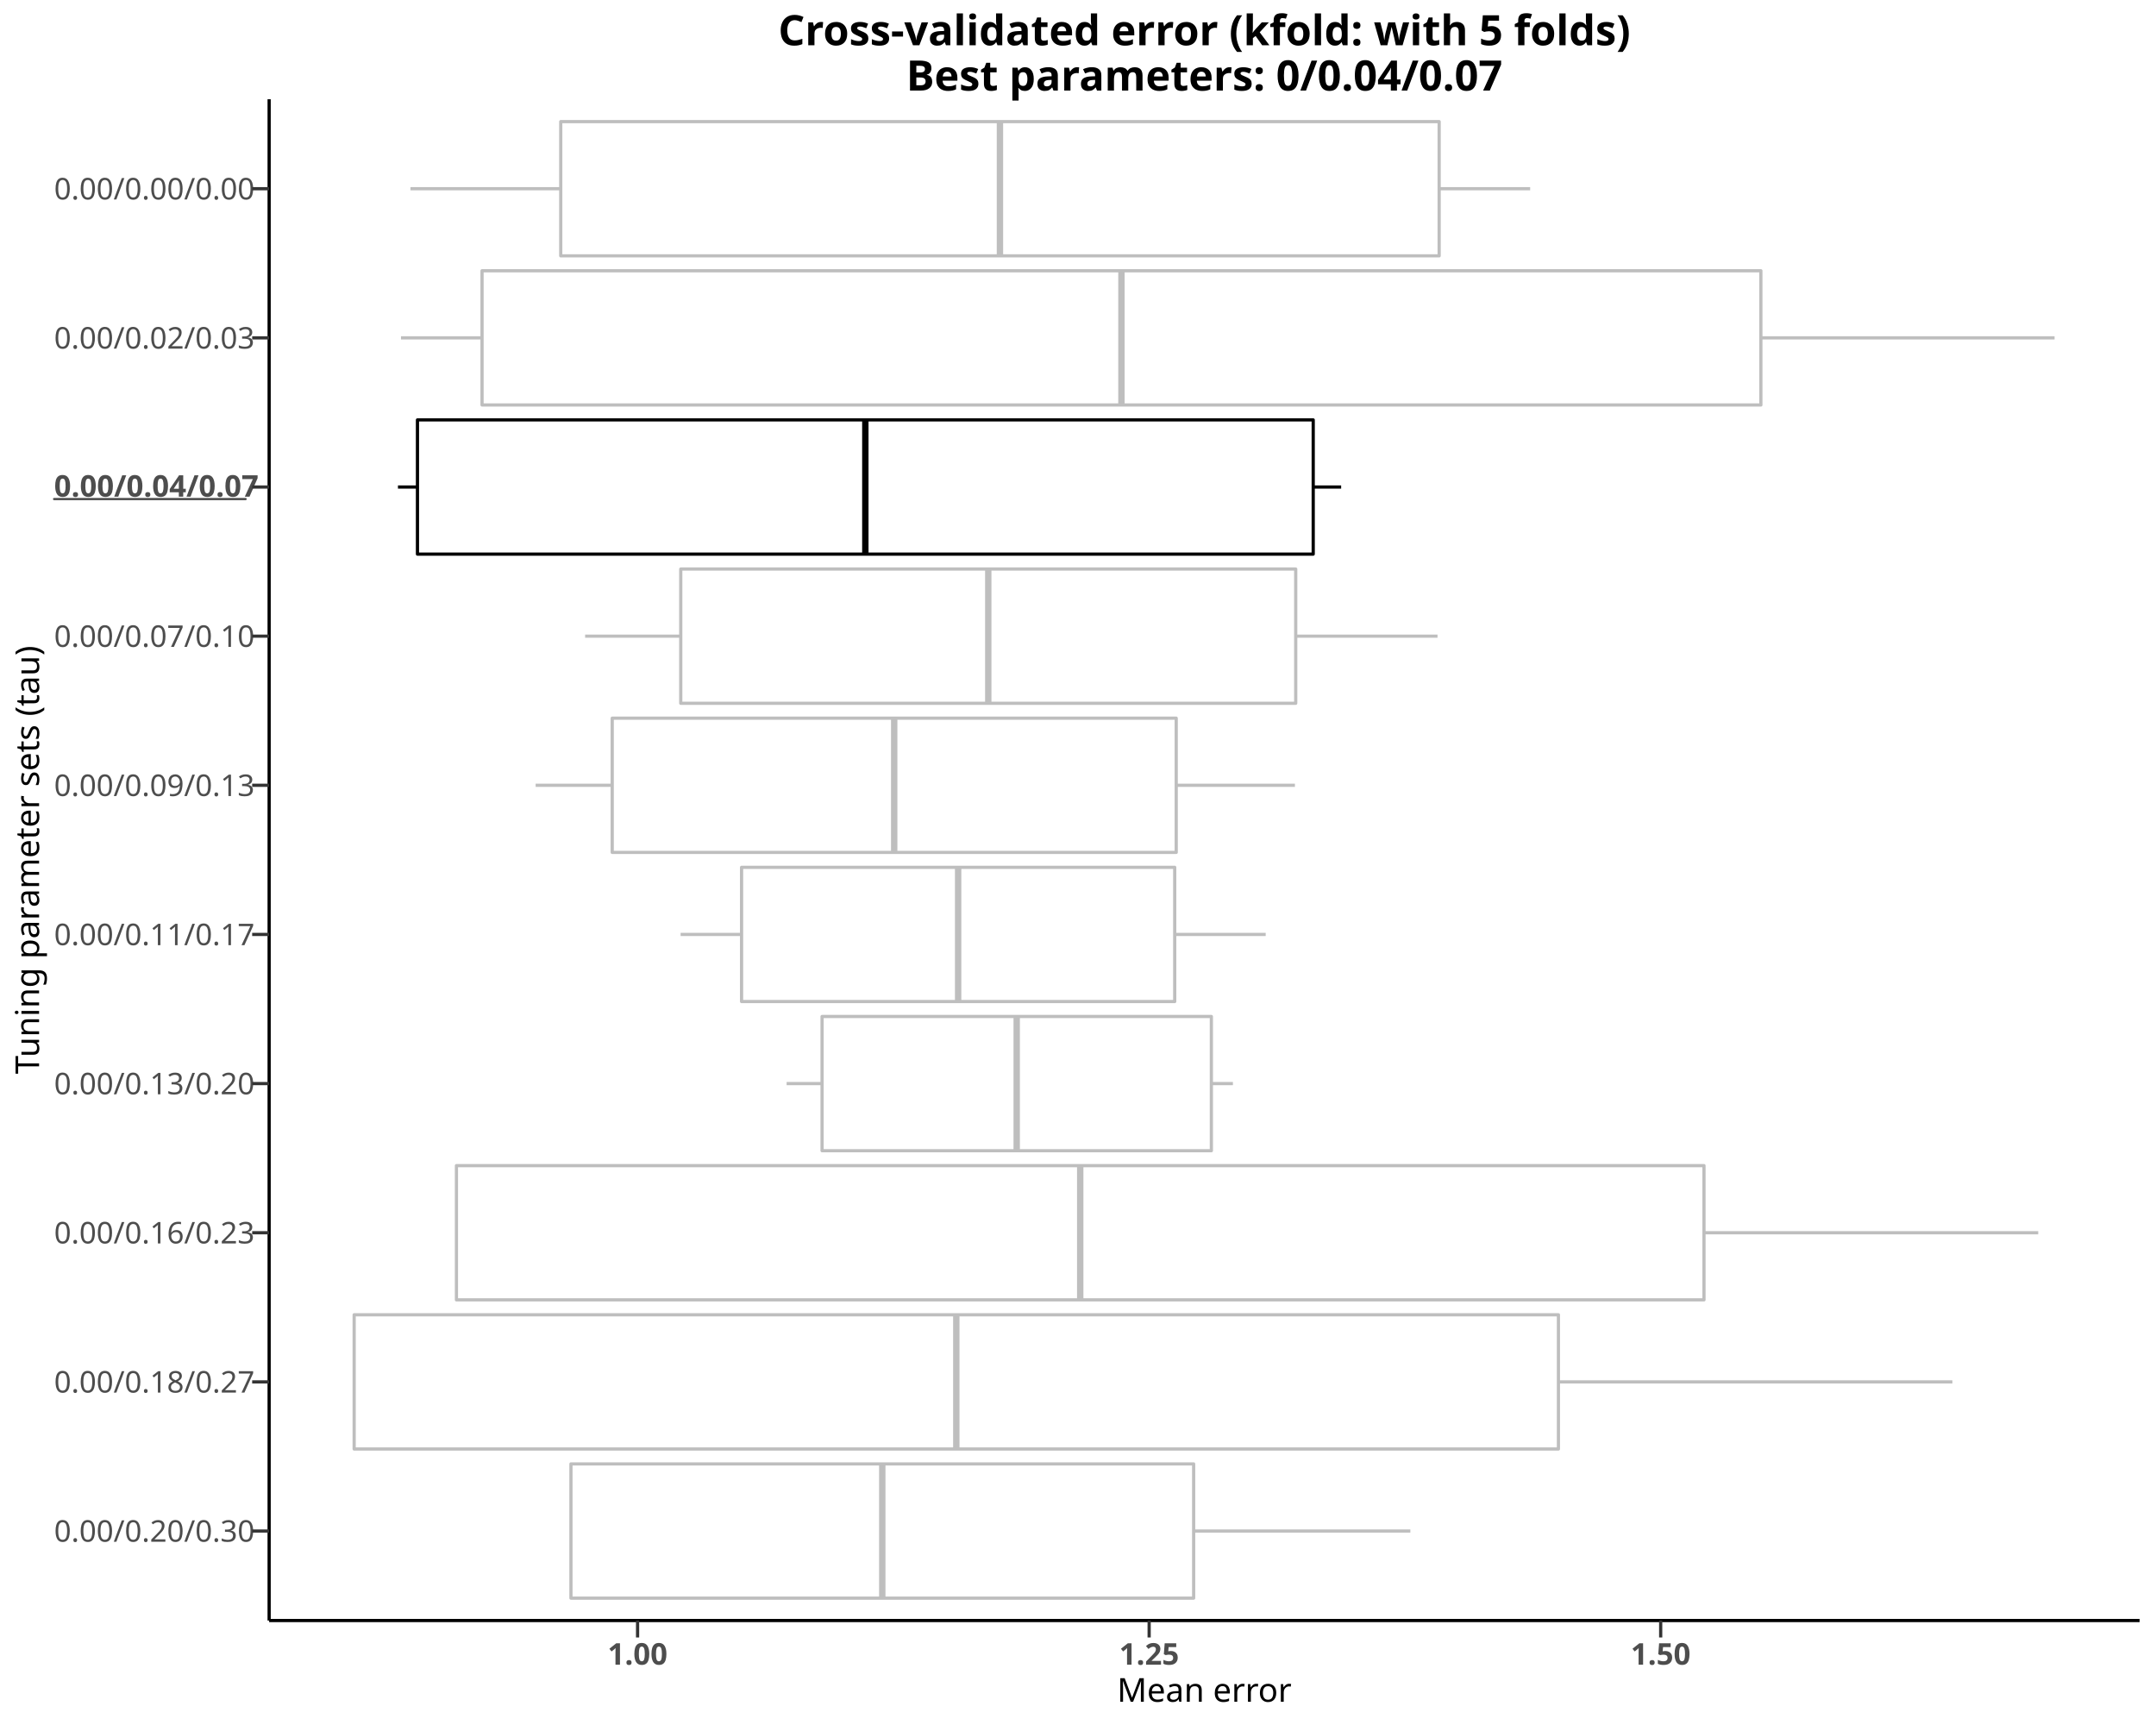
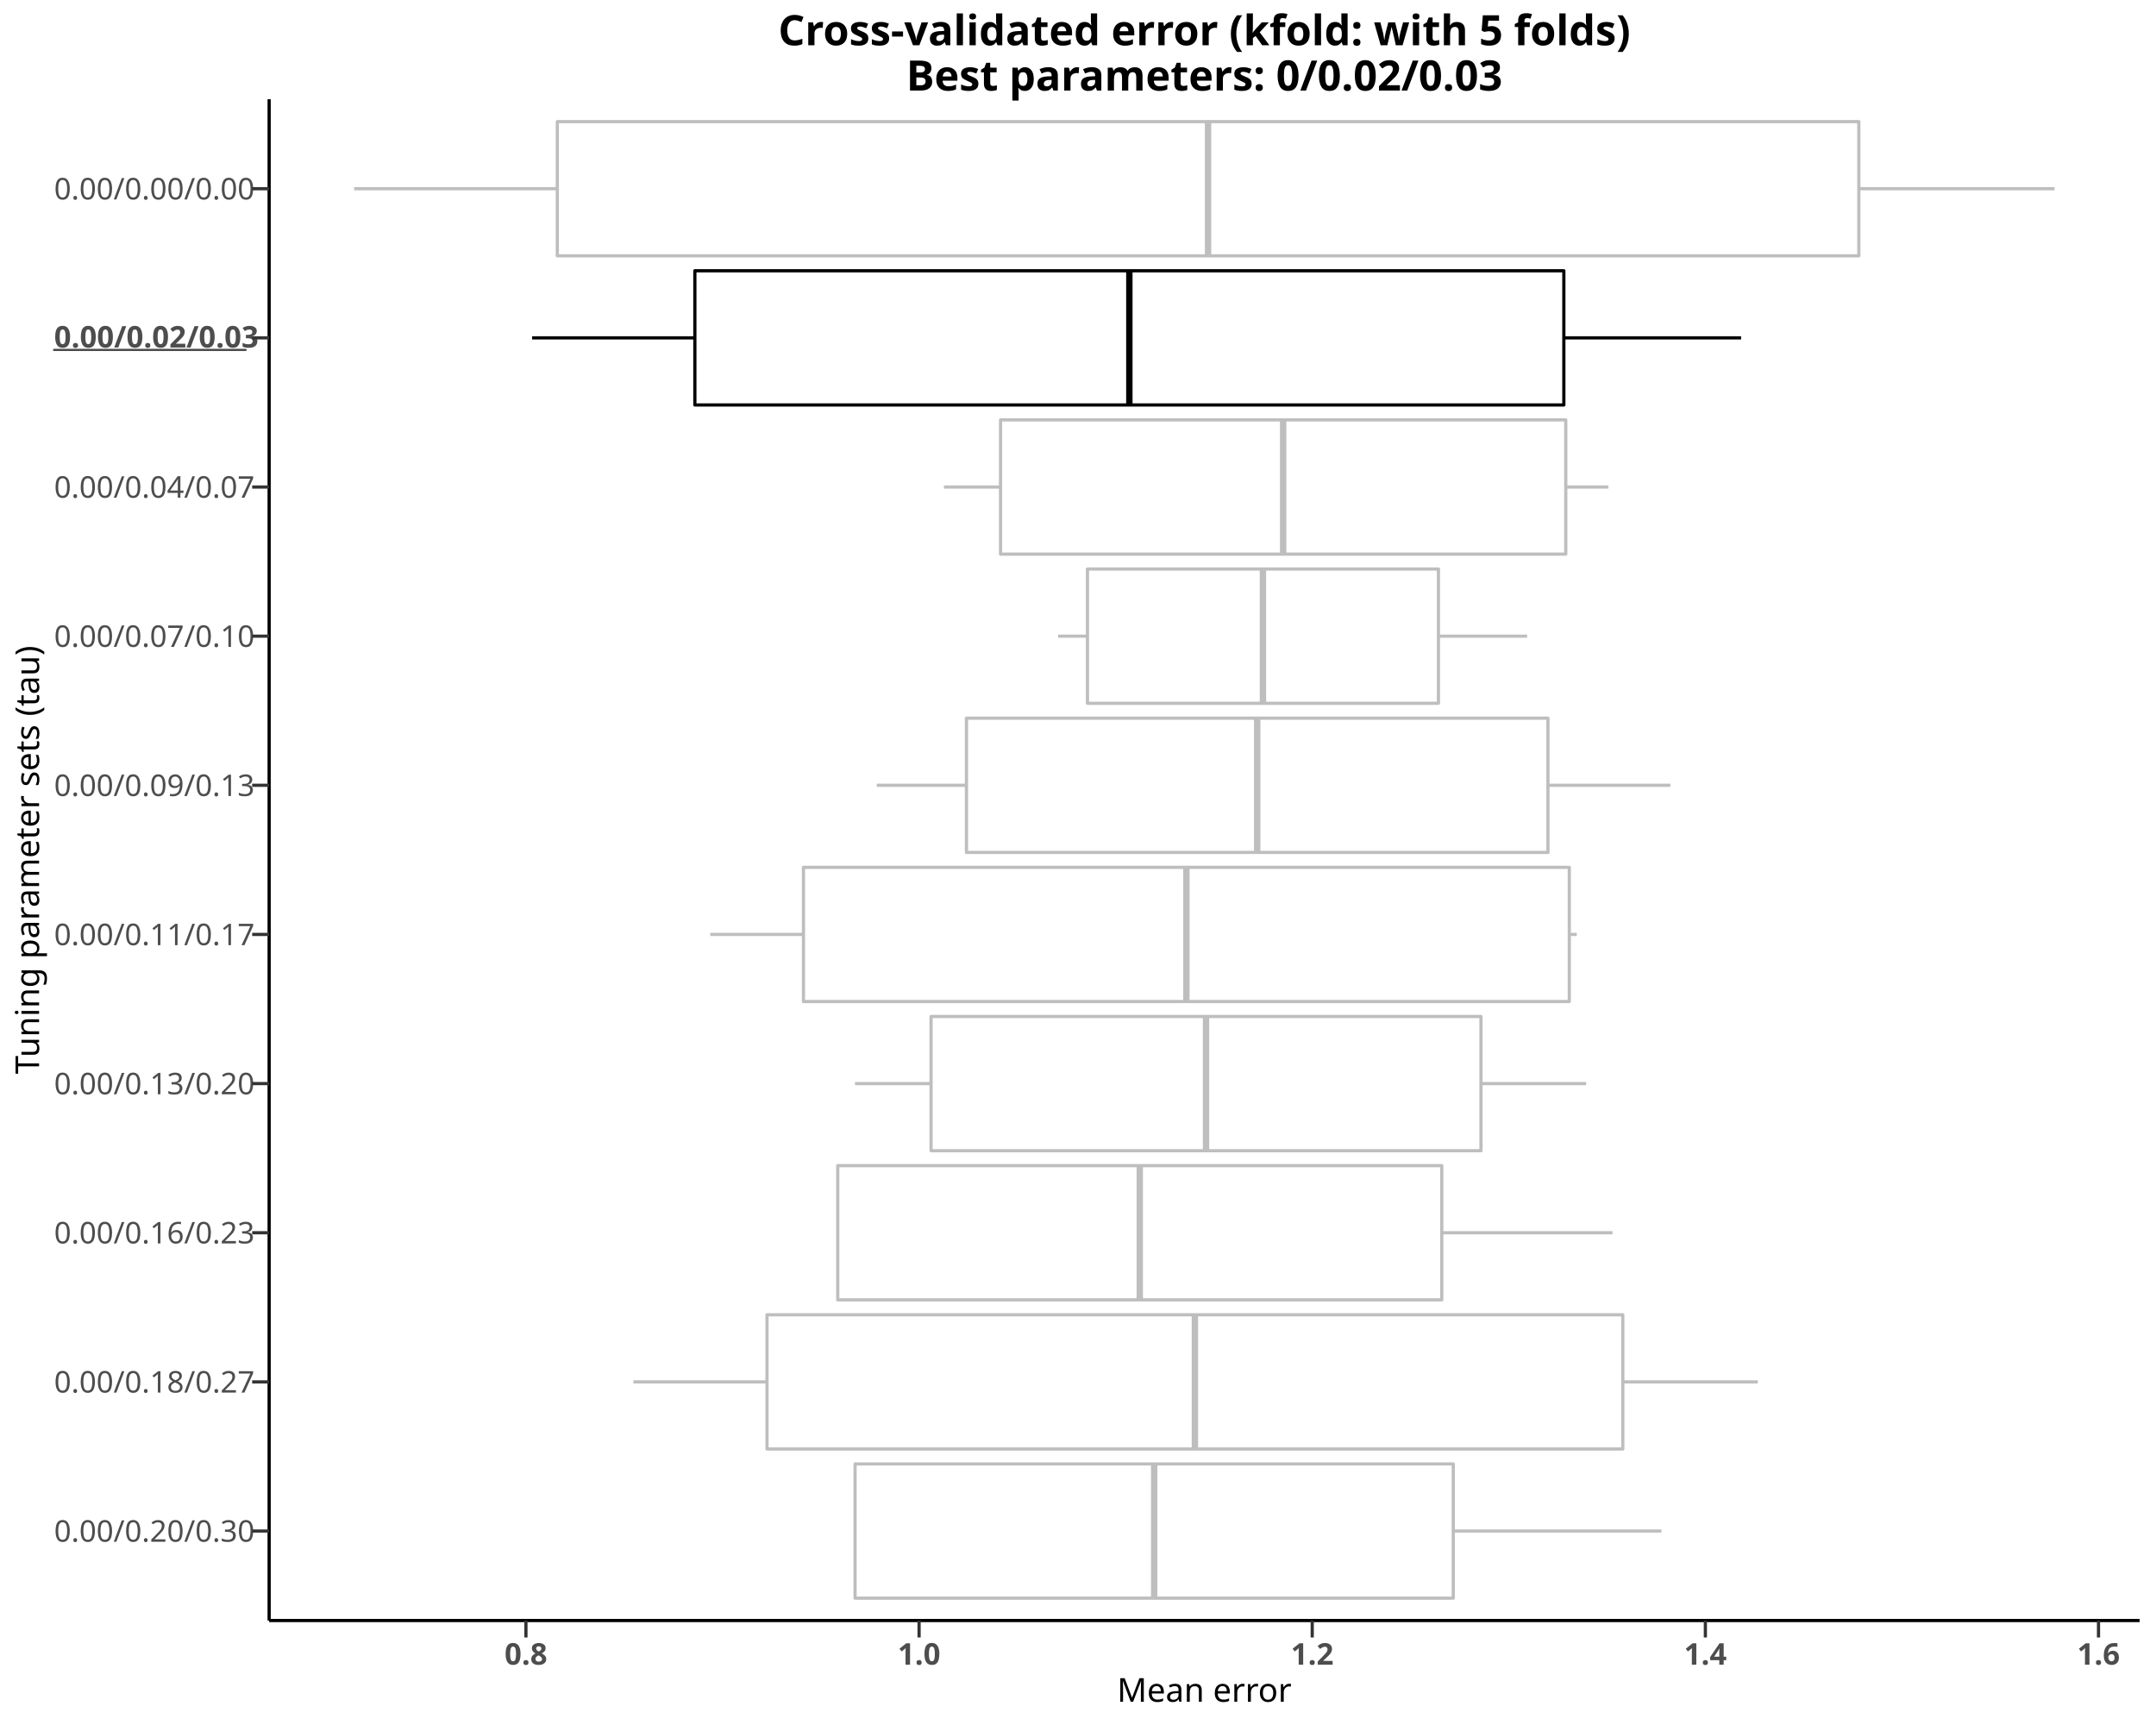
<svg xmlns="http://www.w3.org/2000/svg" class="svglite" data-engine-version="2.0" width="720.00pt" height="576.00pt" viewBox="0 0 720.00 576.00">
  <defs>
    <style type="text/css">
    .svglite line, .svglite polyline, .svglite polygon, .svglite path, .svglite rect, .svglite circle {
      fill: none;
      stroke: #000000;
      stroke-linecap: round;
      stroke-linejoin: round;
      stroke-miterlimit: 10.00;
    }
  </style>
  </defs>
  <rect width="100%" height="100%" style="stroke: none; fill: #FFFFFF;" />
  <defs>
    <clipPath id="cpMC4wMHw3MjAuMDB8MC4wMHw1NzYuMDA=">
      <rect x="0.00" y="0.00" width="720.00" height="576.00" />
    </clipPath>
  </defs>
  <g clip-path="url(#cpMC4wMHw3MjAuMDB8MC4wMHw1NzYuMDA=)">
    <rect x="0.00" y="0.00" width="720.00" height="576.00" style="stroke-width: 1.07; stroke: #FFFFFF; fill: #FFFFFF;" />
  </g>
  <defs>
    <clipPath id="cpODkuODh8NzE0LjUyfDMzLjE0fDU0MS4xMQ==">
      <rect x="89.88" y="33.14" width="624.64" height="507.97" />
    </clipPath>
  </defs>
  <g clip-path="url(#cpODkuODh8NzE0LjUyfDMzLjE0fDU0MS4xMQ==)">
    <rect x="89.88" y="33.14" width="624.64" height="507.97" style="stroke-width: 1.07; stroke: none; fill: #FFFFFF;" />
-     <line x1="398.62" y1="511.23" x2="470.99" y2="511.23" style="stroke-width: 1.07; stroke: #BEBEBE; stroke-linecap: butt;" />
-     <line x1="190.67" y1="511.23" x2="215.24" y2="511.23" style="stroke-width: 1.07; stroke: #BEBEBE; stroke-linecap: butt;" />
-     <polygon points="398.62,533.64 190.67,533.64 190.67,488.82 398.62,488.82 398.62,533.64 " style="stroke-width: 1.07; stroke: #BEBEBE; fill: #FFFFFF;" />
-     <line x1="294.64" y1="533.64" x2="294.64" y2="488.82" style="stroke-width: 2.13; stroke: #BEBEBE; stroke-linecap: butt;" />
-     <line x1="520.44" y1="461.43" x2="652.00" y2="461.43" style="stroke-width: 1.07; stroke: #BEBEBE; stroke-linecap: butt;" />
-     <line x1="118.27" y1="461.43" x2="185.81" y2="461.43" style="stroke-width: 1.07; stroke: #BEBEBE; stroke-linecap: butt;" />
-     <polygon points="520.44,483.84 118.27,483.84 118.27,439.02 520.44,439.02 520.44,483.84 " style="stroke-width: 1.07; stroke: #BEBEBE; fill: #FFFFFF;" />
-     <line x1="319.36" y1="483.84" x2="319.36" y2="439.02" style="stroke-width: 2.13; stroke: #BEBEBE; stroke-linecap: butt;" />
-     <line x1="569.05" y1="411.63" x2="680.67" y2="411.63" style="stroke-width: 1.07; stroke: #BEBEBE; stroke-linecap: butt;" />
-     <line x1="152.43" y1="411.63" x2="170.33" y2="411.63" style="stroke-width: 1.07; stroke: #BEBEBE; stroke-linecap: butt;" />
-     <polygon points="569.05,434.04 152.43,434.04 152.43,389.22 569.05,389.22 569.05,434.04 " style="stroke-width: 1.07; stroke: #BEBEBE; fill: #FFFFFF;" />
-     <line x1="360.74" y1="434.04" x2="360.74" y2="389.22" style="stroke-width: 2.13; stroke: #BEBEBE; stroke-linecap: butt;" />
-     <line x1="404.54" y1="361.83" x2="411.74" y2="361.83" style="stroke-width: 1.07; stroke: #BEBEBE; stroke-linecap: butt;" />
-     <line x1="274.53" y1="361.83" x2="262.69" y2="361.83" style="stroke-width: 1.07; stroke: #BEBEBE; stroke-linecap: butt;" />
-     <polygon points="404.54,384.24 274.53,384.24 274.53,339.42 404.54,339.42 404.54,384.24 " style="stroke-width: 1.07; stroke: #BEBEBE; fill: #FFFFFF;" />
-     <line x1="339.53" y1="384.24" x2="339.53" y2="339.42" style="stroke-width: 2.13; stroke: #BEBEBE; stroke-linecap: butt;" />
-     <line x1="392.30" y1="312.02" x2="422.68" y2="312.02" style="stroke-width: 1.07; stroke: #BEBEBE; stroke-linecap: butt;" />
-     <line x1="247.65" y1="312.02" x2="227.29" y2="312.02" style="stroke-width: 1.07; stroke: #BEBEBE; stroke-linecap: butt;" />
-     <polygon points="392.30,334.43 247.65,334.43 247.65,289.61 392.30,289.61 392.30,334.43 " style="stroke-width: 1.07; stroke: #BEBEBE; fill: #FFFFFF;" />
-     <line x1="319.97" y1="334.43" x2="319.97" y2="289.61" style="stroke-width: 2.13; stroke: #BEBEBE; stroke-linecap: butt;" />
-     <line x1="392.80" y1="262.22" x2="432.44" y2="262.22" style="stroke-width: 1.07; stroke: #BEBEBE; stroke-linecap: butt;" />
-     <line x1="204.45" y1="262.22" x2="178.88" y2="262.22" style="stroke-width: 1.07; stroke: #BEBEBE; stroke-linecap: butt;" />
-     <polygon points="392.80,284.63 204.45,284.63 204.45,239.81 392.80,239.81 392.80,284.63 " style="stroke-width: 1.07; stroke: #BEBEBE; fill: #FFFFFF;" />
-     <line x1="298.62" y1="284.63" x2="298.62" y2="239.81" style="stroke-width: 2.13; stroke: #BEBEBE; stroke-linecap: butt;" />
-     <line x1="432.71" y1="212.42" x2="480.06" y2="212.42" style="stroke-width: 1.07; stroke: #BEBEBE; stroke-linecap: butt;" />
-     <line x1="227.34" y1="212.42" x2="195.40" y2="212.42" style="stroke-width: 1.07; stroke: #BEBEBE; stroke-linecap: butt;" />
-     <polygon points="432.71,234.83 227.34,234.83 227.34,190.01 432.71,190.01 432.71,234.83 " style="stroke-width: 1.07; stroke: #BEBEBE; fill: #FFFFFF;" />
-     <line x1="330.03" y1="234.83" x2="330.03" y2="190.01" style="stroke-width: 2.13; stroke: #BEBEBE; stroke-linecap: butt;" />
-     <line x1="438.55" y1="162.62" x2="447.88" y2="162.62" style="stroke-width: 1.07; stroke-linecap: butt;" />
-     <line x1="139.41" y1="162.62" x2="132.90" y2="162.62" style="stroke-width: 1.07; stroke-linecap: butt;" />
-     <polygon points="438.55,185.03 139.41,185.03 139.41,140.21 438.55,140.21 438.55,185.03 " style="stroke-width: 1.07; fill: #FFFFFF;" />
-     <line x1="288.98" y1="185.03" x2="288.98" y2="140.21" style="stroke-width: 2.13; stroke-linecap: butt;" />
-     <line x1="588.05" y1="112.82" x2="686.13" y2="112.82" style="stroke-width: 1.07; stroke: #BEBEBE; stroke-linecap: butt;" />
-     <line x1="160.98" y1="112.82" x2="133.91" y2="112.82" style="stroke-width: 1.07; stroke: #BEBEBE; stroke-linecap: butt;" />
-     <polygon points="588.05,135.23 160.98,135.23 160.98,90.41 588.05,90.41 588.05,135.23 " style="stroke-width: 1.07; stroke: #BEBEBE; fill: #FFFFFF;" />
-     <line x1="374.51" y1="135.23" x2="374.51" y2="90.41" style="stroke-width: 2.13; stroke: #BEBEBE; stroke-linecap: butt;" />
-     <line x1="480.61" y1="63.02" x2="511.00" y2="63.02" style="stroke-width: 1.07; stroke: #BEBEBE; stroke-linecap: butt;" />
-     <line x1="187.26" y1="63.02" x2="137.07" y2="63.02" style="stroke-width: 1.07; stroke: #BEBEBE; stroke-linecap: butt;" />
-     <polygon points="480.61,85.43 187.26,85.43 187.26,40.61 480.61,40.61 480.61,85.43 " style="stroke-width: 1.07; stroke: #BEBEBE; fill: #FFFFFF;" />
-     <line x1="333.93" y1="85.43" x2="333.93" y2="40.61" style="stroke-width: 2.13; stroke: #BEBEBE; stroke-linecap: butt;" />
+     <line x1="485.32" y1="511.23" x2="554.85" y2="511.23" style="stroke-width: 1.07; stroke: #BEBEBE; stroke-linecap: butt;" />
+     <line x1="285.55" y1="511.23" x2="309.16" y2="511.23" style="stroke-width: 1.07; stroke: #BEBEBE; stroke-linecap: butt;" />
+     <polygon points="485.32,533.64 285.55,533.64 285.55,488.82 485.32,488.82 485.32,533.64 " style="stroke-width: 1.07; stroke: #BEBEBE; fill: #FFFFFF;" />
+     <line x1="385.44" y1="533.64" x2="385.44" y2="488.82" style="stroke-width: 2.13; stroke: #BEBEBE; stroke-linecap: butt;" />
+     <line x1="541.94" y1="461.43" x2="587.03" y2="461.43" style="stroke-width: 1.07; stroke: #BEBEBE; stroke-linecap: butt;" />
+     <line x1="256.14" y1="461.43" x2="211.52" y2="461.43" style="stroke-width: 1.07; stroke: #BEBEBE; stroke-linecap: butt;" />
+     <polygon points="541.94,483.84 256.14,483.84 256.14,439.02 541.94,439.02 541.94,483.84 " style="stroke-width: 1.07; stroke: #BEBEBE; fill: #FFFFFF;" />
+     <line x1="399.04" y1="483.84" x2="399.04" y2="439.02" style="stroke-width: 2.13; stroke: #BEBEBE; stroke-linecap: butt;" />
+     <line x1="481.49" y1="411.63" x2="538.50" y2="411.63" style="stroke-width: 1.07; stroke: #BEBEBE; stroke-linecap: butt;" />
+     <line x1="279.77" y1="411.63" x2="299.82" y2="411.63" style="stroke-width: 1.07; stroke: #BEBEBE; stroke-linecap: butt;" />
+     <polygon points="481.49,434.04 279.77,434.04 279.77,389.22 481.49,389.22 481.49,434.04 " style="stroke-width: 1.07; stroke: #BEBEBE; fill: #FFFFFF;" />
+     <line x1="380.63" y1="434.04" x2="380.63" y2="389.22" style="stroke-width: 2.13; stroke: #BEBEBE; stroke-linecap: butt;" />
+     <line x1="494.57" y1="361.83" x2="529.70" y2="361.83" style="stroke-width: 1.07; stroke: #BEBEBE; stroke-linecap: butt;" />
+     <line x1="310.93" y1="361.83" x2="285.51" y2="361.83" style="stroke-width: 1.07; stroke: #BEBEBE; stroke-linecap: butt;" />
+     <polygon points="494.57,384.24 310.93,384.24 310.93,339.42 494.57,339.42 494.57,384.24 " style="stroke-width: 1.07; stroke: #BEBEBE; fill: #FFFFFF;" />
+     <line x1="402.75" y1="384.24" x2="402.75" y2="339.42" style="stroke-width: 2.13; stroke: #BEBEBE; stroke-linecap: butt;" />
+     <line x1="524.07" y1="312.02" x2="526.56" y2="312.02" style="stroke-width: 1.07; stroke: #BEBEBE; stroke-linecap: butt;" />
+     <line x1="268.32" y1="312.02" x2="237.18" y2="312.02" style="stroke-width: 1.07; stroke: #BEBEBE; stroke-linecap: butt;" />
+     <polygon points="524.07,334.43 268.32,334.43 268.32,289.61 524.07,289.61 524.07,334.43 " style="stroke-width: 1.07; stroke: #BEBEBE; fill: #FFFFFF;" />
+     <line x1="396.20" y1="334.43" x2="396.20" y2="289.61" style="stroke-width: 2.13; stroke: #BEBEBE; stroke-linecap: butt;" />
+     <line x1="516.94" y1="262.22" x2="557.83" y2="262.22" style="stroke-width: 1.07; stroke: #BEBEBE; stroke-linecap: butt;" />
+     <line x1="322.75" y1="262.22" x2="292.80" y2="262.22" style="stroke-width: 1.07; stroke: #BEBEBE; stroke-linecap: butt;" />
+     <polygon points="516.94,284.63 322.75,284.63 322.75,239.81 516.94,239.81 516.94,284.63 " style="stroke-width: 1.07; stroke: #BEBEBE; fill: #FFFFFF;" />
+     <line x1="419.85" y1="284.63" x2="419.85" y2="239.81" style="stroke-width: 2.13; stroke: #BEBEBE; stroke-linecap: butt;" />
+     <line x1="480.37" y1="212.42" x2="510.00" y2="212.42" style="stroke-width: 1.07; stroke: #BEBEBE; stroke-linecap: butt;" />
+     <line x1="363.16" y1="212.42" x2="353.35" y2="212.42" style="stroke-width: 1.07; stroke: #BEBEBE; stroke-linecap: butt;" />
+     <polygon points="480.37,234.83 363.16,234.83 363.16,190.01 480.37,190.01 480.37,234.83 " style="stroke-width: 1.07; stroke: #BEBEBE; fill: #FFFFFF;" />
+     <line x1="421.76" y1="234.83" x2="421.76" y2="190.01" style="stroke-width: 2.13; stroke: #BEBEBE; stroke-linecap: butt;" />
+     <line x1="522.89" y1="162.62" x2="537.13" y2="162.62" style="stroke-width: 1.07; stroke: #BEBEBE; stroke-linecap: butt;" />
+     <line x1="334.13" y1="162.62" x2="315.23" y2="162.62" style="stroke-width: 1.07; stroke: #BEBEBE; stroke-linecap: butt;" />
+     <polygon points="522.89,185.03 334.13,185.03 334.13,140.21 522.89,140.21 522.89,185.03 " style="stroke-width: 1.07; stroke: #BEBEBE; fill: #FFFFFF;" />
+     <line x1="428.51" y1="185.03" x2="428.51" y2="140.21" style="stroke-width: 2.13; stroke: #BEBEBE; stroke-linecap: butt;" />
+     <line x1="522.25" y1="112.82" x2="581.44" y2="112.82" style="stroke-width: 1.07; stroke-linecap: butt;" />
+     <line x1="232.05" y1="112.82" x2="177.70" y2="112.82" style="stroke-width: 1.07; stroke-linecap: butt;" />
+     <polygon points="522.25,135.23 232.05,135.23 232.05,90.41 522.25,90.41 522.25,135.23 " style="stroke-width: 1.07; fill: #FFFFFF;" />
+     <line x1="377.15" y1="135.23" x2="377.15" y2="90.41" style="stroke-width: 2.13; stroke-linecap: butt;" />
+     <line x1="620.76" y1="63.02" x2="686.13" y2="63.02" style="stroke-width: 1.07; stroke: #BEBEBE; stroke-linecap: butt;" />
+     <line x1="186.11" y1="63.02" x2="118.27" y2="63.02" style="stroke-width: 1.07; stroke: #BEBEBE; stroke-linecap: butt;" />
+     <polygon points="620.76,85.43 186.11,85.43 186.11,40.61 620.76,40.61 620.76,85.43 " style="stroke-width: 1.07; stroke: #BEBEBE; fill: #FFFFFF;" />
+     <line x1="403.43" y1="85.43" x2="403.43" y2="40.61" style="stroke-width: 2.13; stroke: #BEBEBE; stroke-linecap: butt;" />
  </g>
  <g clip-path="url(#cpMC4wMHw3MjAuMDB8MC4wMHw1NzYuMDA=)">
    <polyline points="89.88,541.11 89.88,33.14 " style="stroke-width: 1.07; stroke-linecap: butt;" />
    <text x="18.07" y="514.80" style="font-size: 10.00px; fill: #4D4D4D; font-family: sans;" textLength="63.95px" lengthAdjust="spacingAndGlyphs">0.00/0.20/0.30</text>
    <text x="18.07" y="66.60" style="font-size: 10.00px; fill: #4D4D4D; font-family: sans;" textLength="63.95px" lengthAdjust="spacingAndGlyphs">0.00/0.00/0.00</text>
    <text x="18.07" y="315.60" style="font-size: 10.00px; fill: #4D4D4D; font-family: sans;" textLength="63.95px" lengthAdjust="spacingAndGlyphs">0.00/0.11/0.17</text>
    <text x="18.07" y="415.20" style="font-size: 10.00px; fill: #4D4D4D; font-family: sans;" textLength="63.95px" lengthAdjust="spacingAndGlyphs">0.00/0.16/0.23</text>
    <text x="18.07" y="465.00" style="font-size: 10.00px; fill: #4D4D4D; font-family: sans;" textLength="63.95px" lengthAdjust="spacingAndGlyphs">0.00/0.18/0.27</text>
    <text x="18.07" y="365.40" style="font-size: 10.00px; fill: #4D4D4D; font-family: sans;" textLength="63.95px" lengthAdjust="spacingAndGlyphs">0.00/0.13/0.20</text>
    <text x="18.07" y="216.00" style="font-size: 10.00px; fill: #4D4D4D; font-family: sans;" textLength="63.95px" lengthAdjust="spacingAndGlyphs">0.00/0.07/0.10</text>
    <text x="18.07" y="265.80" style="font-size: 10.00px; fill: #4D4D4D; font-family: sans;" textLength="63.95px" lengthAdjust="spacingAndGlyphs">0.00/0.09/0.13</text>
-     <text x="18.07" y="165.85" style="font-size: 10.00px; font-weight: bold; fill: #4D4D4D; font-family: sans;" textLength="63.95px" lengthAdjust="spacingAndGlyphs">0.00/0.04/0.07</text>
-     <polyline points="18.07,166.64 82.02,166.64 " style="stroke-width: 0.75; stroke: #4D4D4D;" />
-     <text x="18.07" y="116.40" style="font-size: 10.00px; fill: #4D4D4D; font-family: sans;" textLength="63.95px" lengthAdjust="spacingAndGlyphs">0.00/0.02/0.03</text>
+     <text x="18.07" y="166.20" style="font-size: 10.00px; fill: #4D4D4D; font-family: sans;" textLength="63.95px" lengthAdjust="spacingAndGlyphs">0.00/0.04/0.07</text>
+     <text x="18.07" y="116.05" style="font-size: 10.00px; font-weight: bold; fill: #4D4D4D; font-family: sans;" textLength="63.95px" lengthAdjust="spacingAndGlyphs">0.00/0.02/0.03</text>
+     <polyline points="18.07,116.84 82.02,116.84 " style="stroke-width: 0.75; stroke: #4D4D4D;" />
    <polyline points="84.21,511.23 89.88,511.23 " style="stroke-width: 1.07; stroke: #333333; stroke-linecap: butt;" />
    <polyline points="84.21,461.43 89.88,461.43 " style="stroke-width: 1.07; stroke: #333333; stroke-linecap: butt;" />
    <polyline points="84.21,411.63 89.88,411.63 " style="stroke-width: 1.07; stroke: #333333; stroke-linecap: butt;" />
    <polyline points="84.21,361.83 89.88,361.83 " style="stroke-width: 1.07; stroke: #333333; stroke-linecap: butt;" />
    <polyline points="84.21,312.02 89.88,312.02 " style="stroke-width: 1.07; stroke: #333333; stroke-linecap: butt;" />
    <polyline points="84.21,262.22 89.88,262.22 " style="stroke-width: 1.07; stroke: #333333; stroke-linecap: butt;" />
    <polyline points="84.21,212.42 89.88,212.42 " style="stroke-width: 1.07; stroke: #333333; stroke-linecap: butt;" />
    <polyline points="84.21,162.62 89.88,162.62 " style="stroke-width: 1.07; stroke: #333333; stroke-linecap: butt;" />
    <polyline points="84.21,112.82 89.88,112.82 " style="stroke-width: 1.07; stroke: #333333; stroke-linecap: butt;" />
    <polyline points="84.21,63.02 89.88,63.02 " style="stroke-width: 1.07; stroke: #333333; stroke-linecap: butt;" />
    <polyline points="89.88,541.11 714.52,541.11 " style="stroke-width: 1.07; stroke-linecap: butt;" />
-     <polyline points="212.92,546.78 212.92,541.11 " style="stroke-width: 1.07; stroke: #333333; stroke-linecap: butt;" />
-     <polyline points="383.76,546.78 383.76,541.11 " style="stroke-width: 1.07; stroke: #333333; stroke-linecap: butt;" />
-     <polyline points="554.59,546.78 554.59,541.11 " style="stroke-width: 1.07; stroke: #333333; stroke-linecap: butt;" />
-     <text x="212.92" y="555.85" text-anchor="middle" style="font-size: 10.00px; font-weight: bold; fill: #4D4D4D; font-family: sans;" textLength="19.46px" lengthAdjust="spacingAndGlyphs">1.00</text>
-     <text x="383.76" y="555.85" text-anchor="middle" style="font-size: 10.00px; font-weight: bold; fill: #4D4D4D; font-family: sans;" textLength="19.46px" lengthAdjust="spacingAndGlyphs">1.25</text>
-     <text x="554.59" y="555.85" text-anchor="middle" style="font-size: 10.00px; font-weight: bold; fill: #4D4D4D; font-family: sans;" textLength="19.46px" lengthAdjust="spacingAndGlyphs">1.50</text>
+     <polyline points="175.64,546.78 175.64,541.11 " style="stroke-width: 1.07; stroke: #333333; stroke-linecap: butt;" />
+     <polyline points="306.93,546.78 306.93,541.11 " style="stroke-width: 1.07; stroke: #333333; stroke-linecap: butt;" />
+     <polyline points="438.22,546.78 438.22,541.11 " style="stroke-width: 1.07; stroke: #333333; stroke-linecap: butt;" />
+     <polyline points="569.51,546.78 569.51,541.11 " style="stroke-width: 1.07; stroke: #333333; stroke-linecap: butt;" />
+     <polyline points="700.80,546.78 700.80,541.11 " style="stroke-width: 1.07; stroke: #333333; stroke-linecap: butt;" />
+     <text x="175.64" y="555.85" text-anchor="middle" style="font-size: 10.00px; font-weight: bold; fill: #4D4D4D; font-family: sans;" textLength="13.90px" lengthAdjust="spacingAndGlyphs">0.8</text>
+     <text x="306.93" y="555.85" text-anchor="middle" style="font-size: 10.00px; font-weight: bold; fill: #4D4D4D; font-family: sans;" textLength="13.90px" lengthAdjust="spacingAndGlyphs">1.0</text>
+     <text x="438.22" y="555.85" text-anchor="middle" style="font-size: 10.00px; font-weight: bold; fill: #4D4D4D; font-family: sans;" textLength="13.90px" lengthAdjust="spacingAndGlyphs">1.2</text>
+     <text x="569.51" y="555.85" text-anchor="middle" style="font-size: 10.00px; font-weight: bold; fill: #4D4D4D; font-family: sans;" textLength="13.90px" lengthAdjust="spacingAndGlyphs">1.4</text>
+     <text x="700.80" y="555.85" text-anchor="middle" style="font-size: 10.00px; font-weight: bold; fill: #4D4D4D; font-family: sans;" textLength="13.90px" lengthAdjust="spacingAndGlyphs">1.6</text>
    <text x="402.20" y="568.24" text-anchor="middle" style="font-size: 11.00px; font-family: sans;" textLength="53.80px" lengthAdjust="spacingAndGlyphs">Mean error</text>
    <text transform="translate(13.05,287.12) rotate(-90)" text-anchor="middle" style="font-size: 11.00px; font-family: sans;" textLength="135.74px" lengthAdjust="spacingAndGlyphs">Tuning parameter sets (tau)</text>
    <text x="402.20" y="15.11" text-anchor="middle" style="font-size: 14.00px; font-weight: bold; font-family: sans;" textLength="251.34px" lengthAdjust="spacingAndGlyphs">Cross-validated error (kfold: with 5 folds)</text>
-     <text x="402.20" y="30.23" text-anchor="middle" style="font-size: 14.00px; font-weight: bold; font-family: sans;" textLength="180.57px" lengthAdjust="spacingAndGlyphs">Best parameters: 0/0.04/0.07</text>
+     <text x="402.20" y="30.23" text-anchor="middle" style="font-size: 14.00px; font-weight: bold; font-family: sans;" textLength="180.57px" lengthAdjust="spacingAndGlyphs">Best parameters: 0/0.02/0.03</text>
  </g>
</svg>
